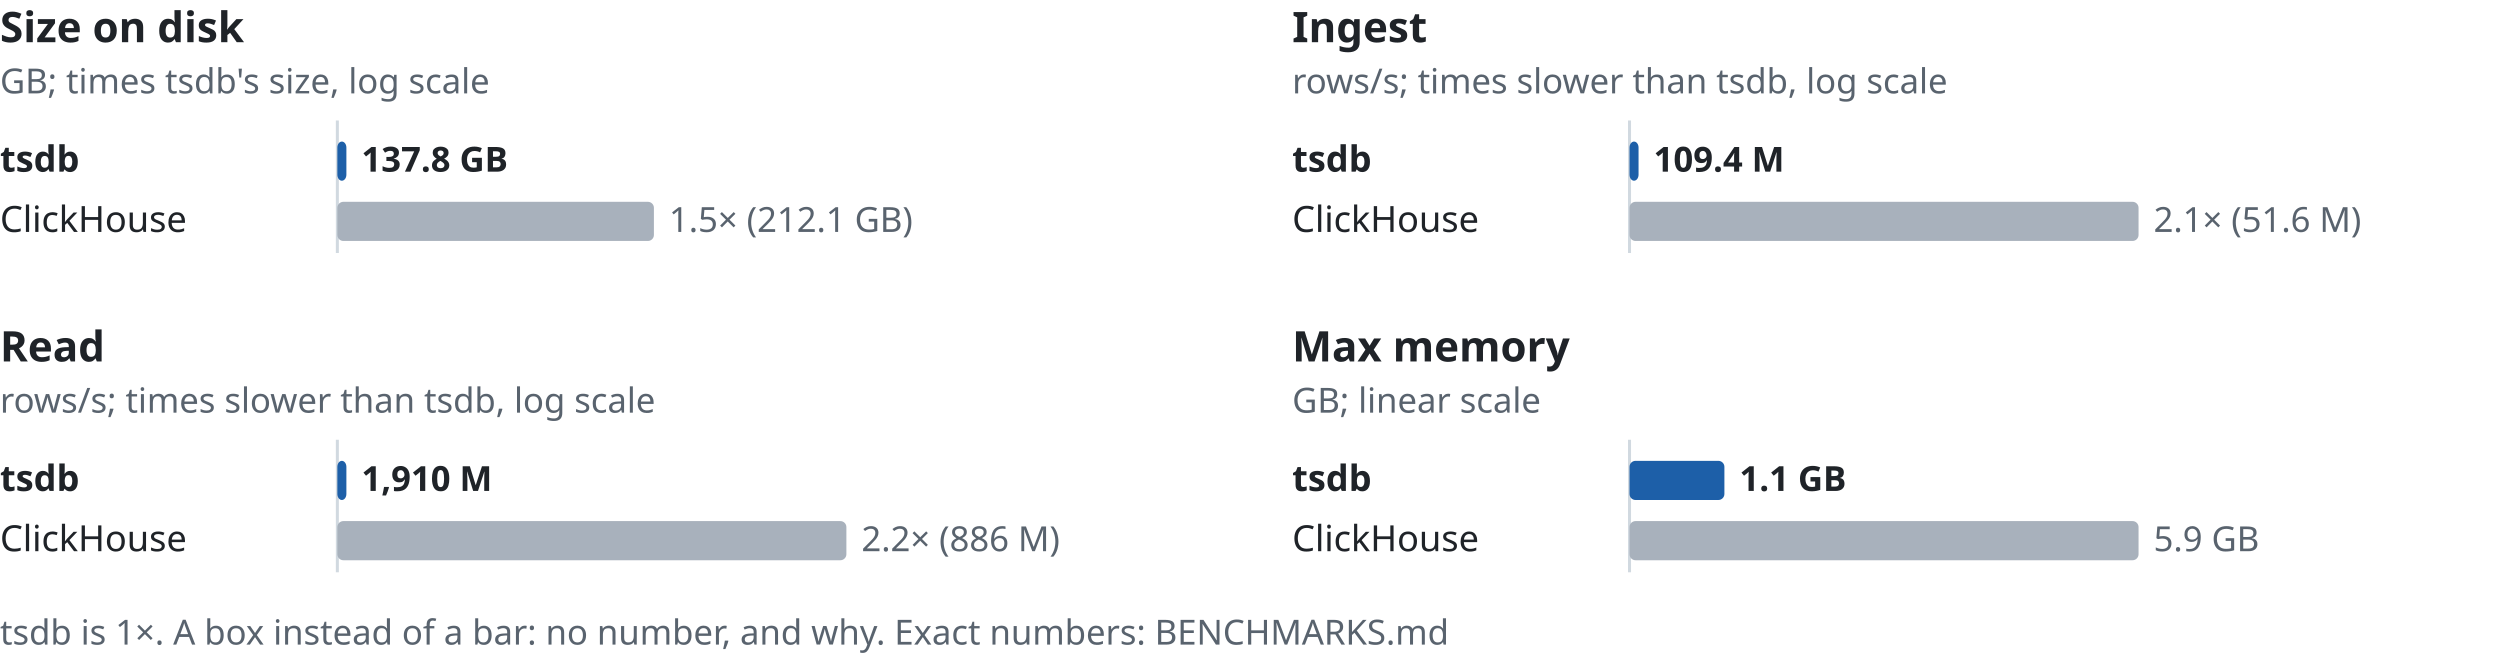
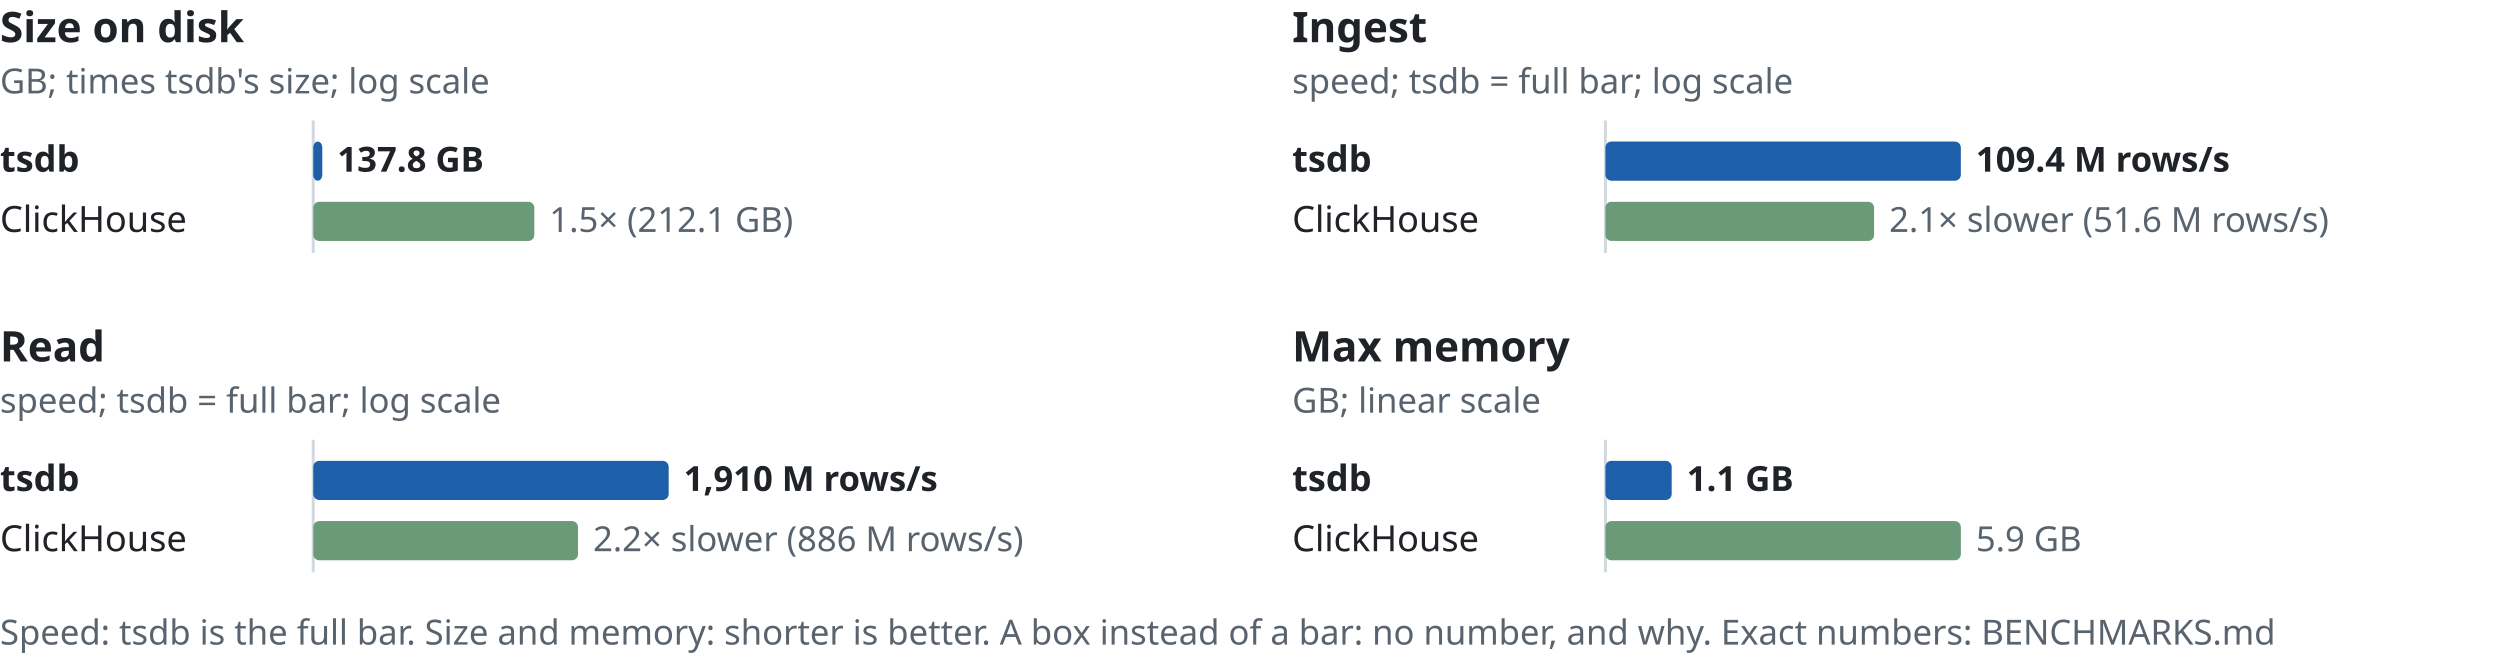
<svg xmlns="http://www.w3.org/2000/svg" width="830" height="222" viewBox="0 0 830 222">
-   <style>text{font-family:-apple-system, BlinkMacSystemFont, 'Segoe UI', 'Noto Sans', Helvetica, Arial, sans-serif;font-size:12px;fill:#1f2328}.h{font-size:14px;font-weight:600}.m{font-size:11.5px;fill:#59636e}.n{fill:#1f2328}.v{font-size:11.5px;fill:#59636e}.us .n,.us .v{font-weight:700;fill:#1f2328}.b{fill:#a8b1bc}.us .b{fill:#1d5fa8}.r{stroke:#d1d9e0;stroke-width:1}.fail{fill:#ffebe9;stroke:#cf222e;stroke-width:1;stroke-dasharray:3 2}.failt{font-size:11.5px;fill:#82071e}.none{fill:#f6f8fa;stroke:#afb8c1;stroke-width:1}.nonet{font-size:11.5px;font-style:italic;fill:#59636e}</style>
+   <style>text{font-family:-apple-system, BlinkMacSystemFont, 'Segoe UI', 'Noto Sans', Helvetica, Arial, sans-serif;font-size:12px;fill:#1f2328}.h{font-size:14px;font-weight:600}.m{font-size:11.5px;fill:#59636e}.n{fill:#1f2328}.v{font-size:11.5px;fill:#59636e}.us .n,.us .v{font-weight:700;fill:#1f2328}.b{fill:#6a9a78}.us .b{fill:#1d5fa8}.r{stroke:#d1d9e0;stroke-width:1}.fail{fill:#ffebe9;stroke:#cf222e;stroke-width:1}.failt{font-size:11px;fill:#82071e}.none{fill:#f6f8fa;stroke:#afb8c1;stroke-width:1}.nonet{font-size:11.5px;font-style:italic;fill:#59636e}</style>
  <text x="0" y="14" class="h">Size on disk</text>
-   <text x="0" y="31" class="m">GB; times tsdb's size, log scale</text>
-   <line x1="112" x2="112" y1="40" y2="84" class="r" />
+   <text x="0" y="31" class="m">GB; times tsdb's size; log scale</text>
+   <line x1="104" x2="104" y1="40" y2="84" class="r" />
  <g class="us">
    <text x="0" y="57" class="n">tsdb</text>
-     <rect x="112" y="47" width="3.0" height="13" rx="2" class="b" />
-     <text x="120.0" y="57" class="v">137.8 GB</text>
+     <rect x="104" y="47" width="3.0" height="13" rx="2" class="b" />
+     <text x="112.0" y="57" class="v">137.8 GB</text>
  </g>
  <g>
    <text x="0" y="77" class="n">ClickHouse</text>
-     <rect x="112" y="67" width="105.1" height="13" rx="2" class="b" />
-     <text x="222.1" y="77" class="v">1.5× (212.1 GB)</text>
+     <rect x="104" y="67" width="73.4" height="13" rx="2" class="b" />
+     <text x="182.4" y="77" class="v">1.5× (212.1 GB)</text>
  </g>
  <text x="429" y="14" class="h">Ingest</text>
-   <text x="429" y="31" class="m">rows/s; times slower than tsdb, log scale</text>
-   <line x1="541" x2="541" y1="40" y2="84" class="r" />
+   <text x="429" y="31" class="m">speed; tsdb = full bar; log scale</text>
+   <line x1="533" x2="533" y1="40" y2="84" class="r" />
  <g class="us">
    <text x="429" y="57" class="n">tsdb</text>
-     <rect x="541" y="47" width="3.0" height="13" rx="2" class="b" />
-     <text x="549.0" y="57" class="v">109.4 M</text>
+     <rect x="533" y="47" width="118.0" height="13" rx="2" class="b" />
+     <text x="656.0" y="57" class="v">109.4 M rows/s</text>
  </g>
  <g>
    <text x="429" y="77" class="n">ClickHouse</text>
-     <rect x="541" y="67" width="169.0" height="13" rx="2" class="b" />
-     <text x="715.0" y="77" class="v">2.1× (51.6 M)</text>
+     <rect x="533" y="67" width="89.2" height="13" rx="2" class="b" />
+     <text x="627.2" y="77" class="v">2.1× slower (51.6 M rows/s)</text>
  </g>
  <text x="0" y="120" class="h">Read</text>
-   <text x="0" y="137" class="m">rows/s; times slower than tsdb, log scale</text>
-   <line x1="112" x2="112" y1="146" y2="190" class="r" />
+   <text x="0" y="137" class="m">speed; tsdb = full bar; log scale</text>
+   <line x1="104" x2="104" y1="146" y2="190" class="r" />
  <g class="us">
    <text x="0" y="163" class="n">tsdb</text>
-     <rect x="112" y="153" width="3.0" height="13" rx="2" class="b" />
-     <text x="120.0" y="163" class="v">1,910 M</text>
+     <rect x="104" y="153" width="118.0" height="13" rx="2" class="b" />
+     <text x="227.0" y="163" class="v">1,910 M rows/s</text>
  </g>
  <g>
    <text x="0" y="183" class="n">ClickHouse</text>
-     <rect x="112" y="173" width="169.0" height="13" rx="2" class="b" />
-     <text x="286.0" y="183" class="v">2.2× (886 M)</text>
+     <rect x="104" y="173" width="87.9" height="13" rx="2" class="b" />
+     <text x="196.9" y="183" class="v">2.2× slower (886 M rows/s)</text>
  </g>
  <text x="429" y="120" class="h">Max memory</text>
  <text x="429" y="137" class="m">GB; linear scale</text>
-   <line x1="541" x2="541" y1="146" y2="190" class="r" />
+   <line x1="533" x2="533" y1="146" y2="190" class="r" />
  <g class="us">
    <text x="429" y="163" class="n">tsdb</text>
-     <rect x="541" y="153" width="31.5" height="13" rx="2" class="b" />
-     <text x="577.5" y="163" class="v">1.1 GB</text>
+     <rect x="533" y="153" width="22.0" height="13" rx="2" class="b" />
+     <text x="560.0" y="163" class="v">1.1 GB</text>
  </g>
  <g>
    <text x="429" y="183" class="n">ClickHouse</text>
-     <rect x="541" y="173" width="169.0" height="13" rx="2" class="b" />
-     <text x="715.0" y="183" class="v">5.9 GB</text>
+     <rect x="533" y="173" width="118.0" height="13" rx="2" class="b" />
+     <text x="656.0" y="183" class="v">5.9 GB</text>
  </g>
-   <text x="0" y="214" class="m">tsdb is 1×. A box instead of a bar: no number, and why. Exact numbers: BENCHMARKS.md</text>
+   <text x="0" y="214" class="m">Speed: tsdb is the full bar. Size and memory: shorter is better. A box instead of a bar: no number, and why. Exact numbers: BENCHMARKS.md</text>
</svg>
